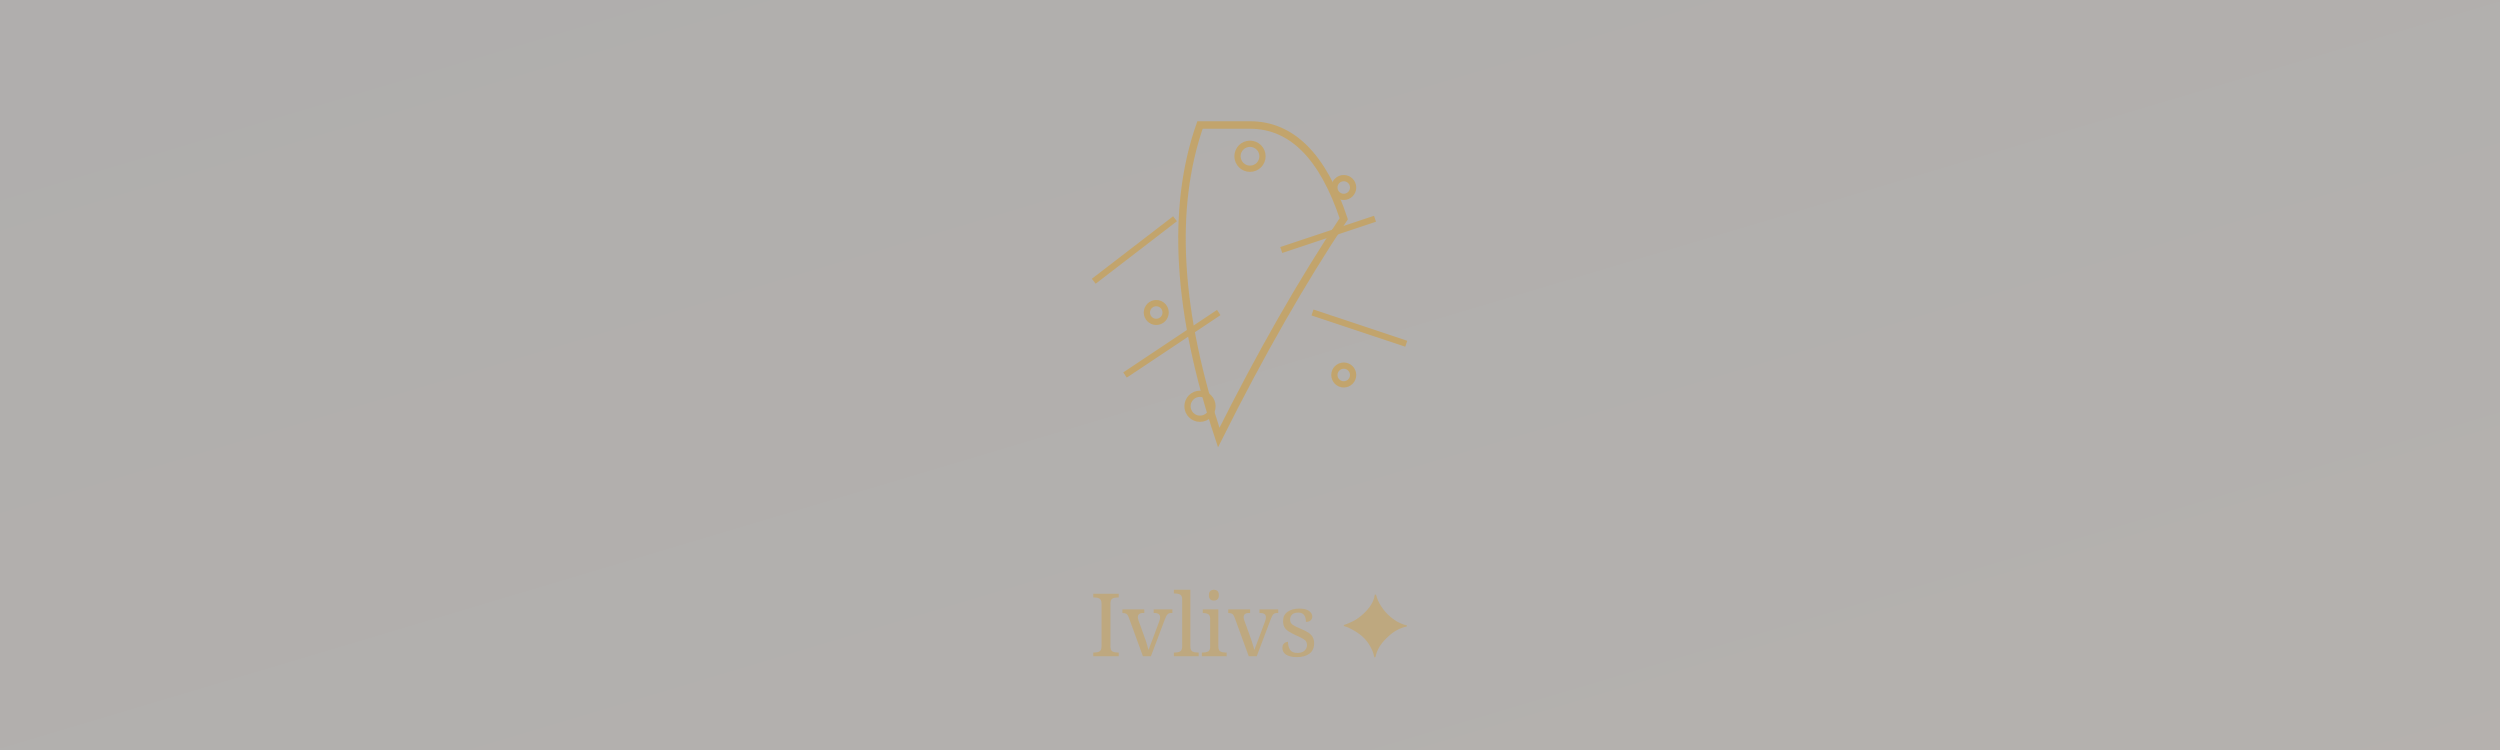
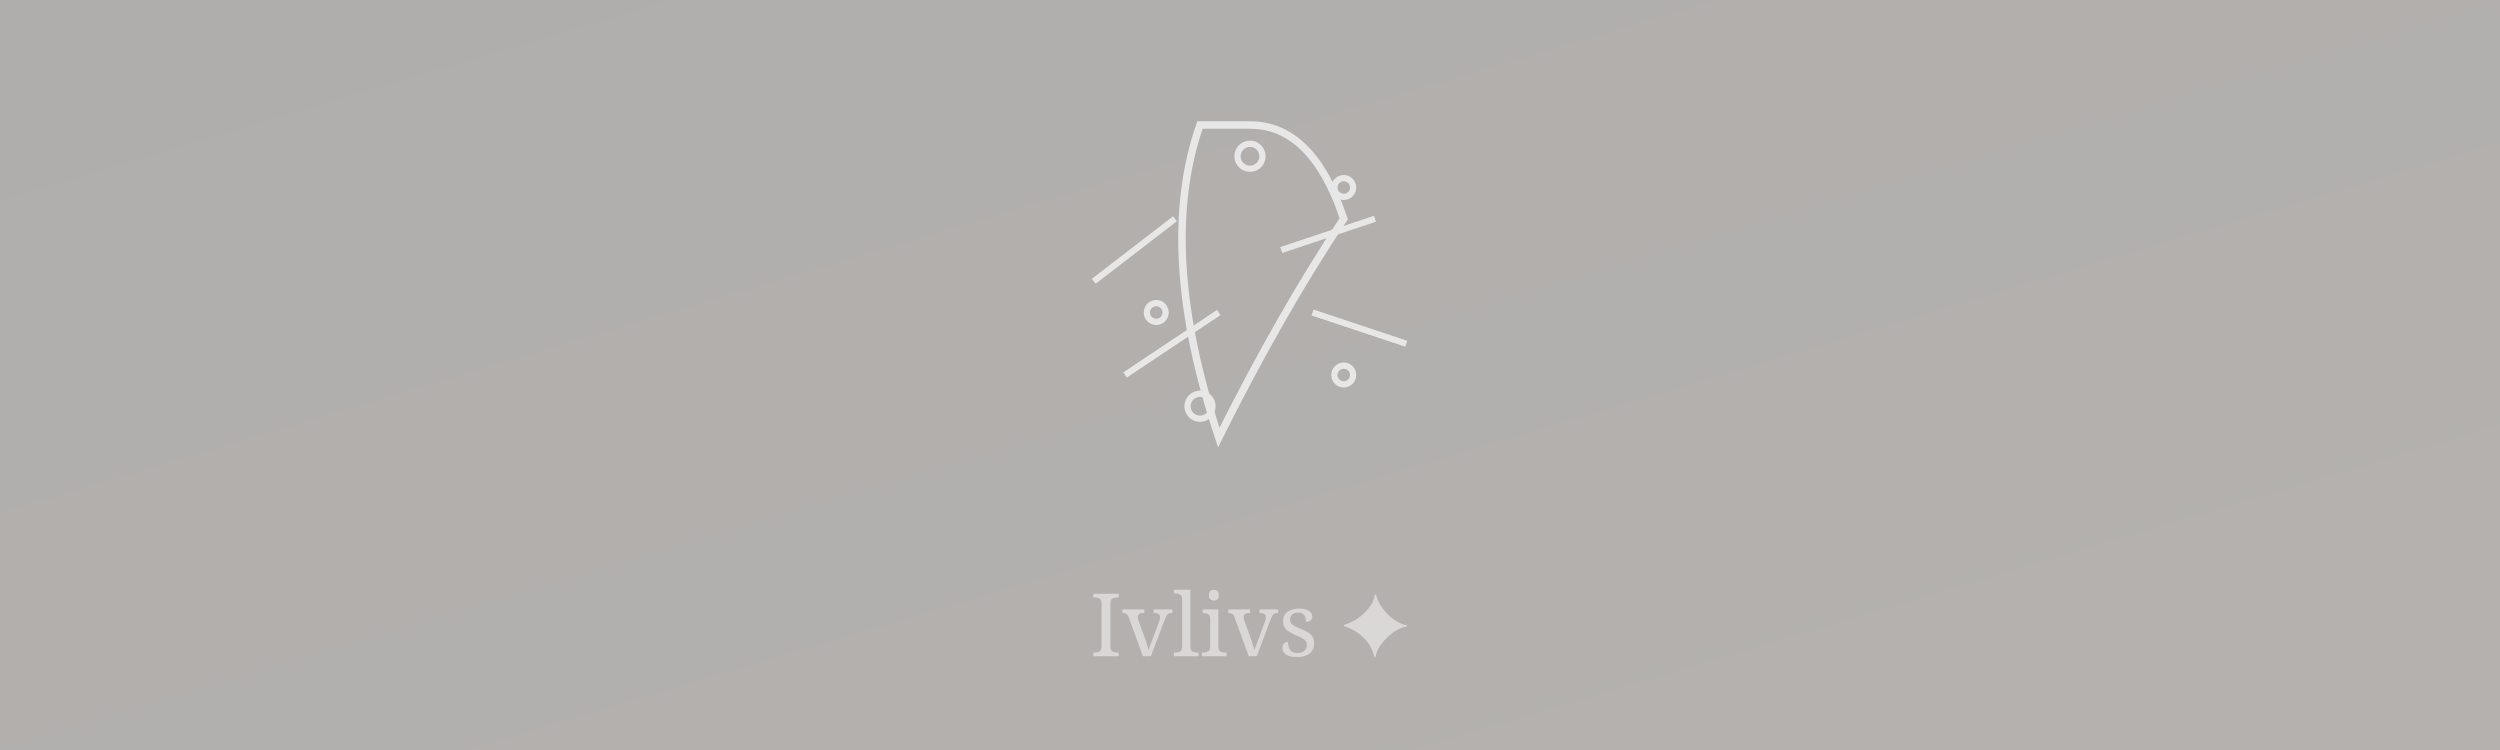
<svg xmlns="http://www.w3.org/2000/svg" viewBox="0 0 400 120">
  <defs>
    <linearGradient id="bg" x1="0" y1="0" x2="1" y2="1">
      <stop offset="0%" stop-color="#1a1410" />
      <stop offset="100%" stop-color="#2a1f15" />
    </linearGradient>
  </defs>
  <rect width="400" height="120" fill="url(#bg)" opacity="0.3" />
-   <g transform="translate(200,55)" stroke="#c9a050" stroke-width="1" fill="none" opacity="0.7">
+   <g transform="translate(200,55)" stroke="#ffffff" stroke-width="1" fill="none" opacity="0.7">
    <path d="M-8,-35 Q-15,-15 -5,15 Q5,-5 15,-20 Q10,-35 0,-35 Z" stroke-width="1.2" />
    <path d="M-12,-20 L-25,-10" />
    <path d="M-5,-5 L-20,5" />
    <path d="M5,-15 L20,-20" />
    <path d="M10,-5 L25,0" />
    <circle cx="0" cy="-30" r="2" />
    <circle cx="-15" cy="-5" r="1.5" />
    <circle cx="15" cy="-25" r="1.5" />
    <circle cx="-8" cy="10" r="2" />
    <circle cx="15" cy="5" r="1.5" />
  </g>
-   <text x="200" y="105" text-anchor="middle" fill="#c9a050" opacity="0.5" font-family="serif" font-size="14">Ivlivs ✦</text>
+   <text x="200" y="105" text-anchor="middle" fill="#ffffff" opacity="0.5" font-family="serif" font-size="14">Ivlivs ✦</text>
</svg>
